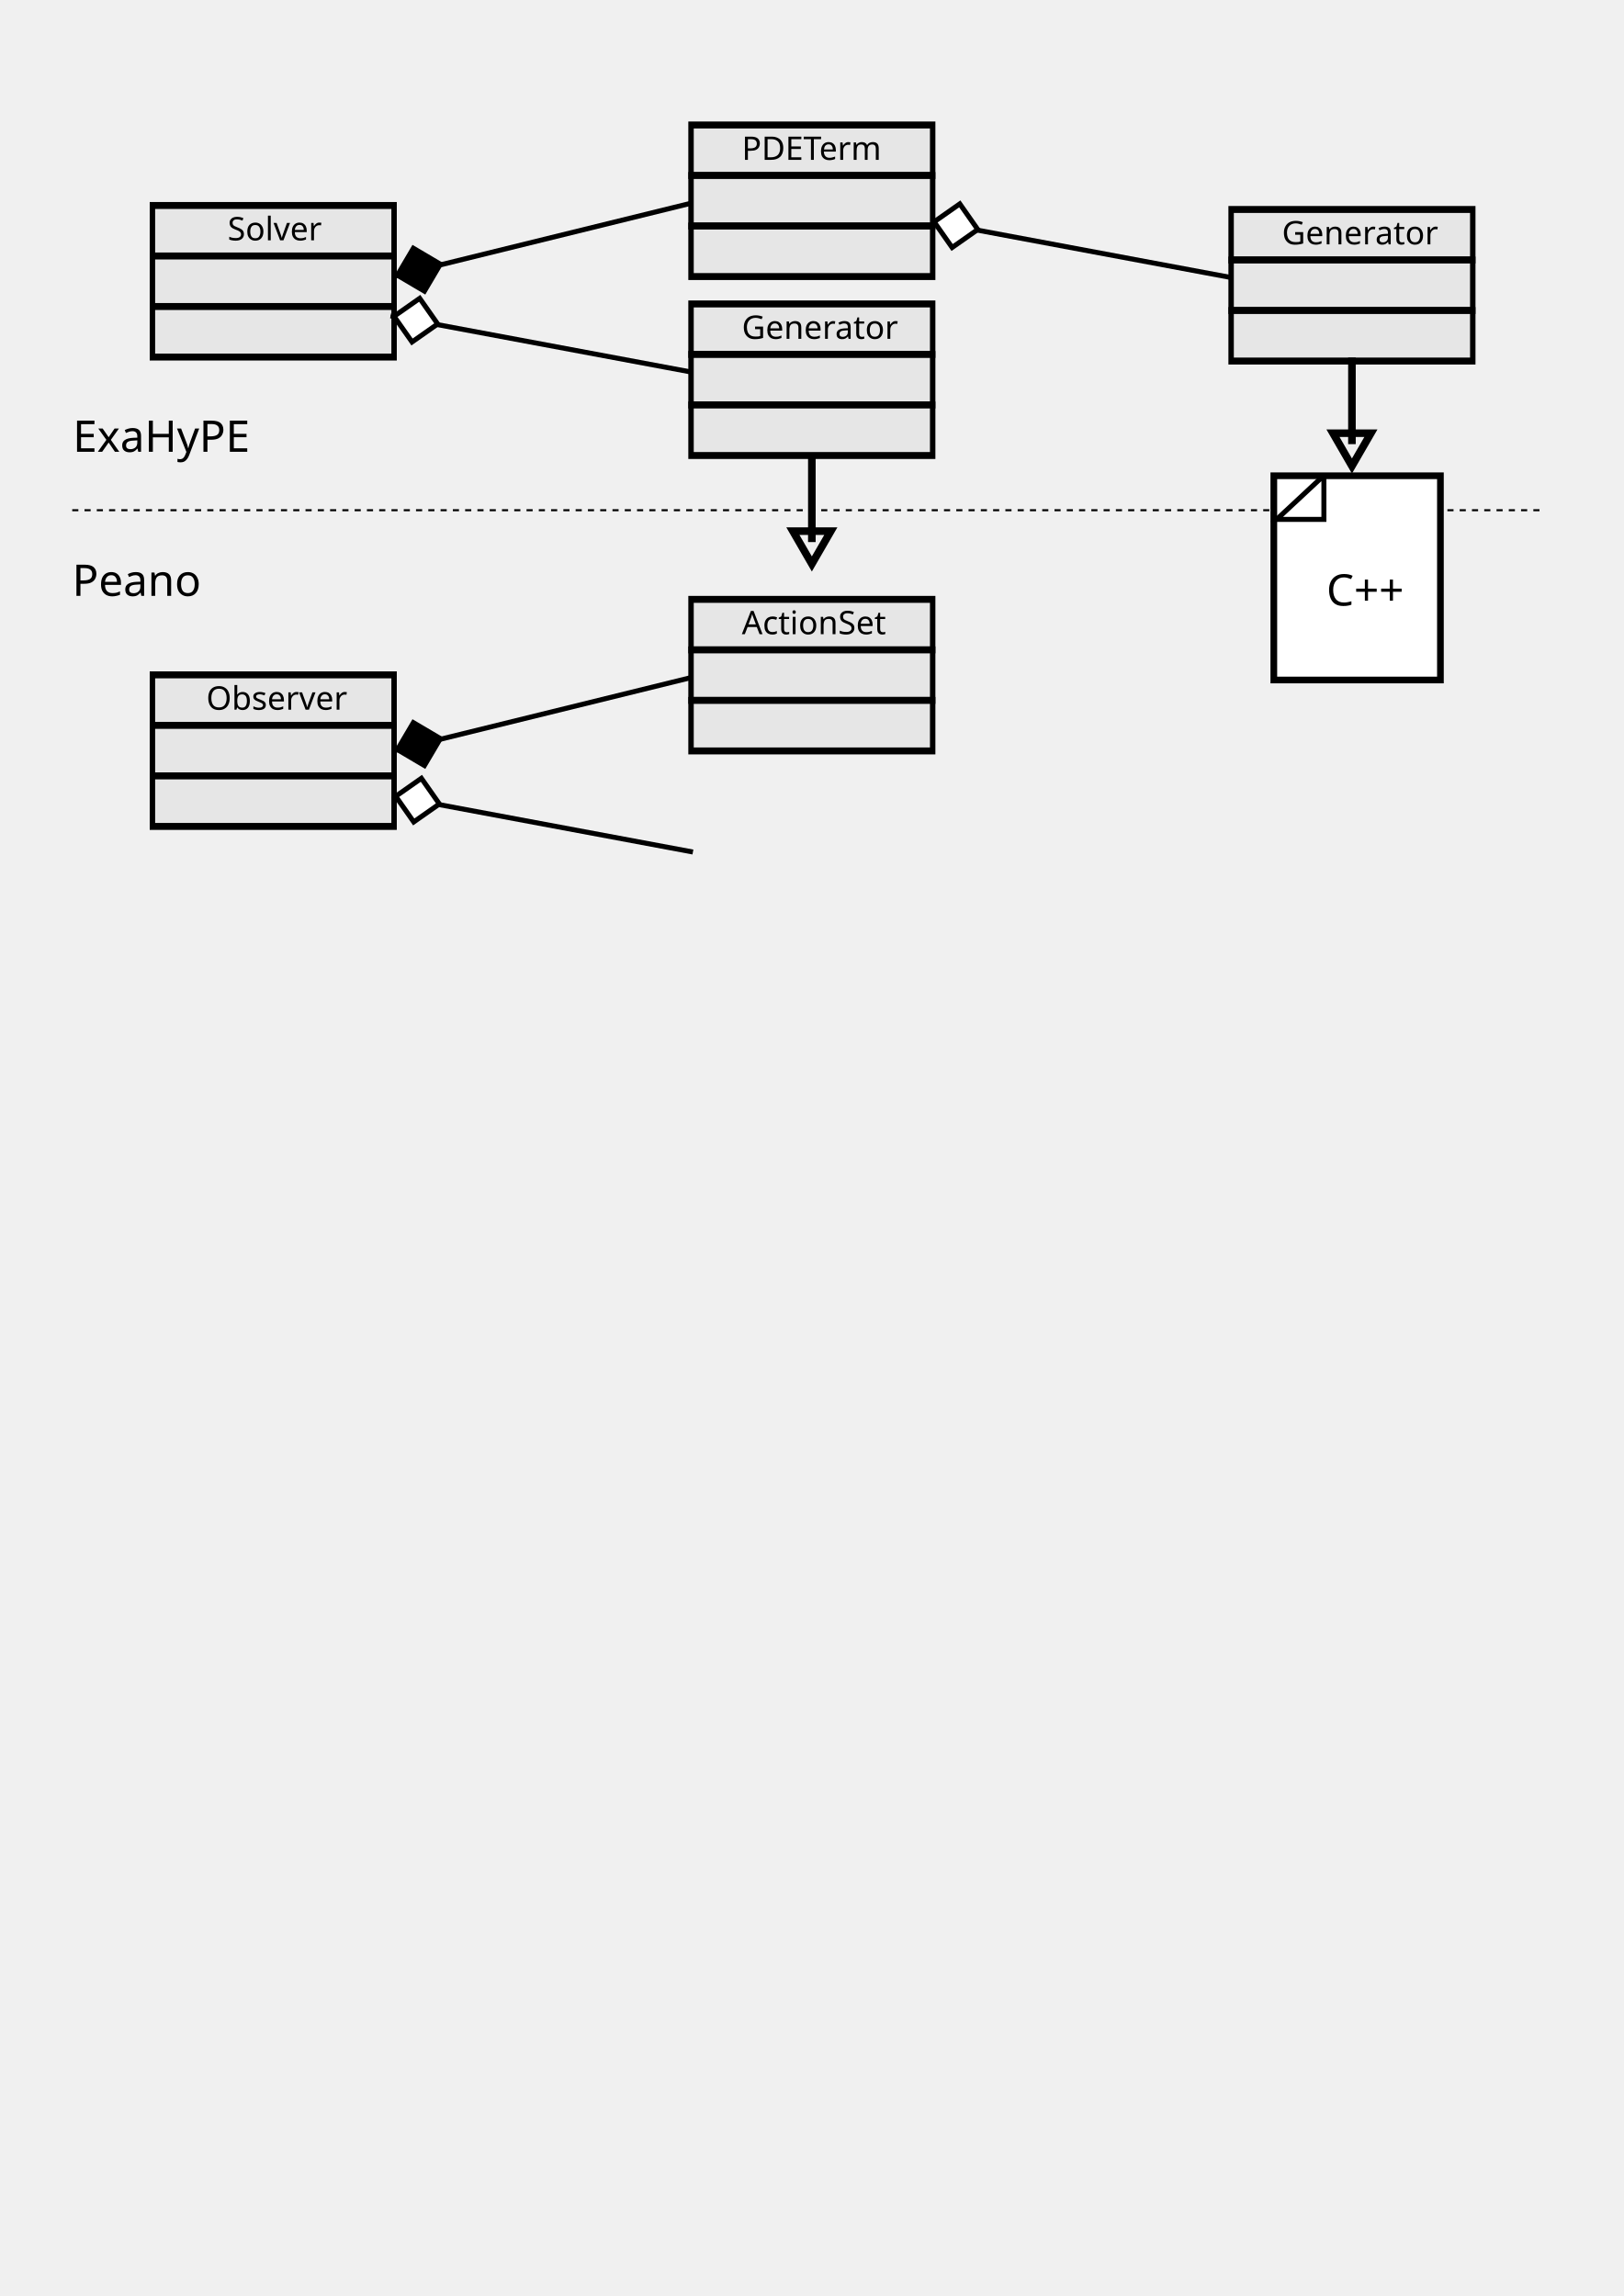
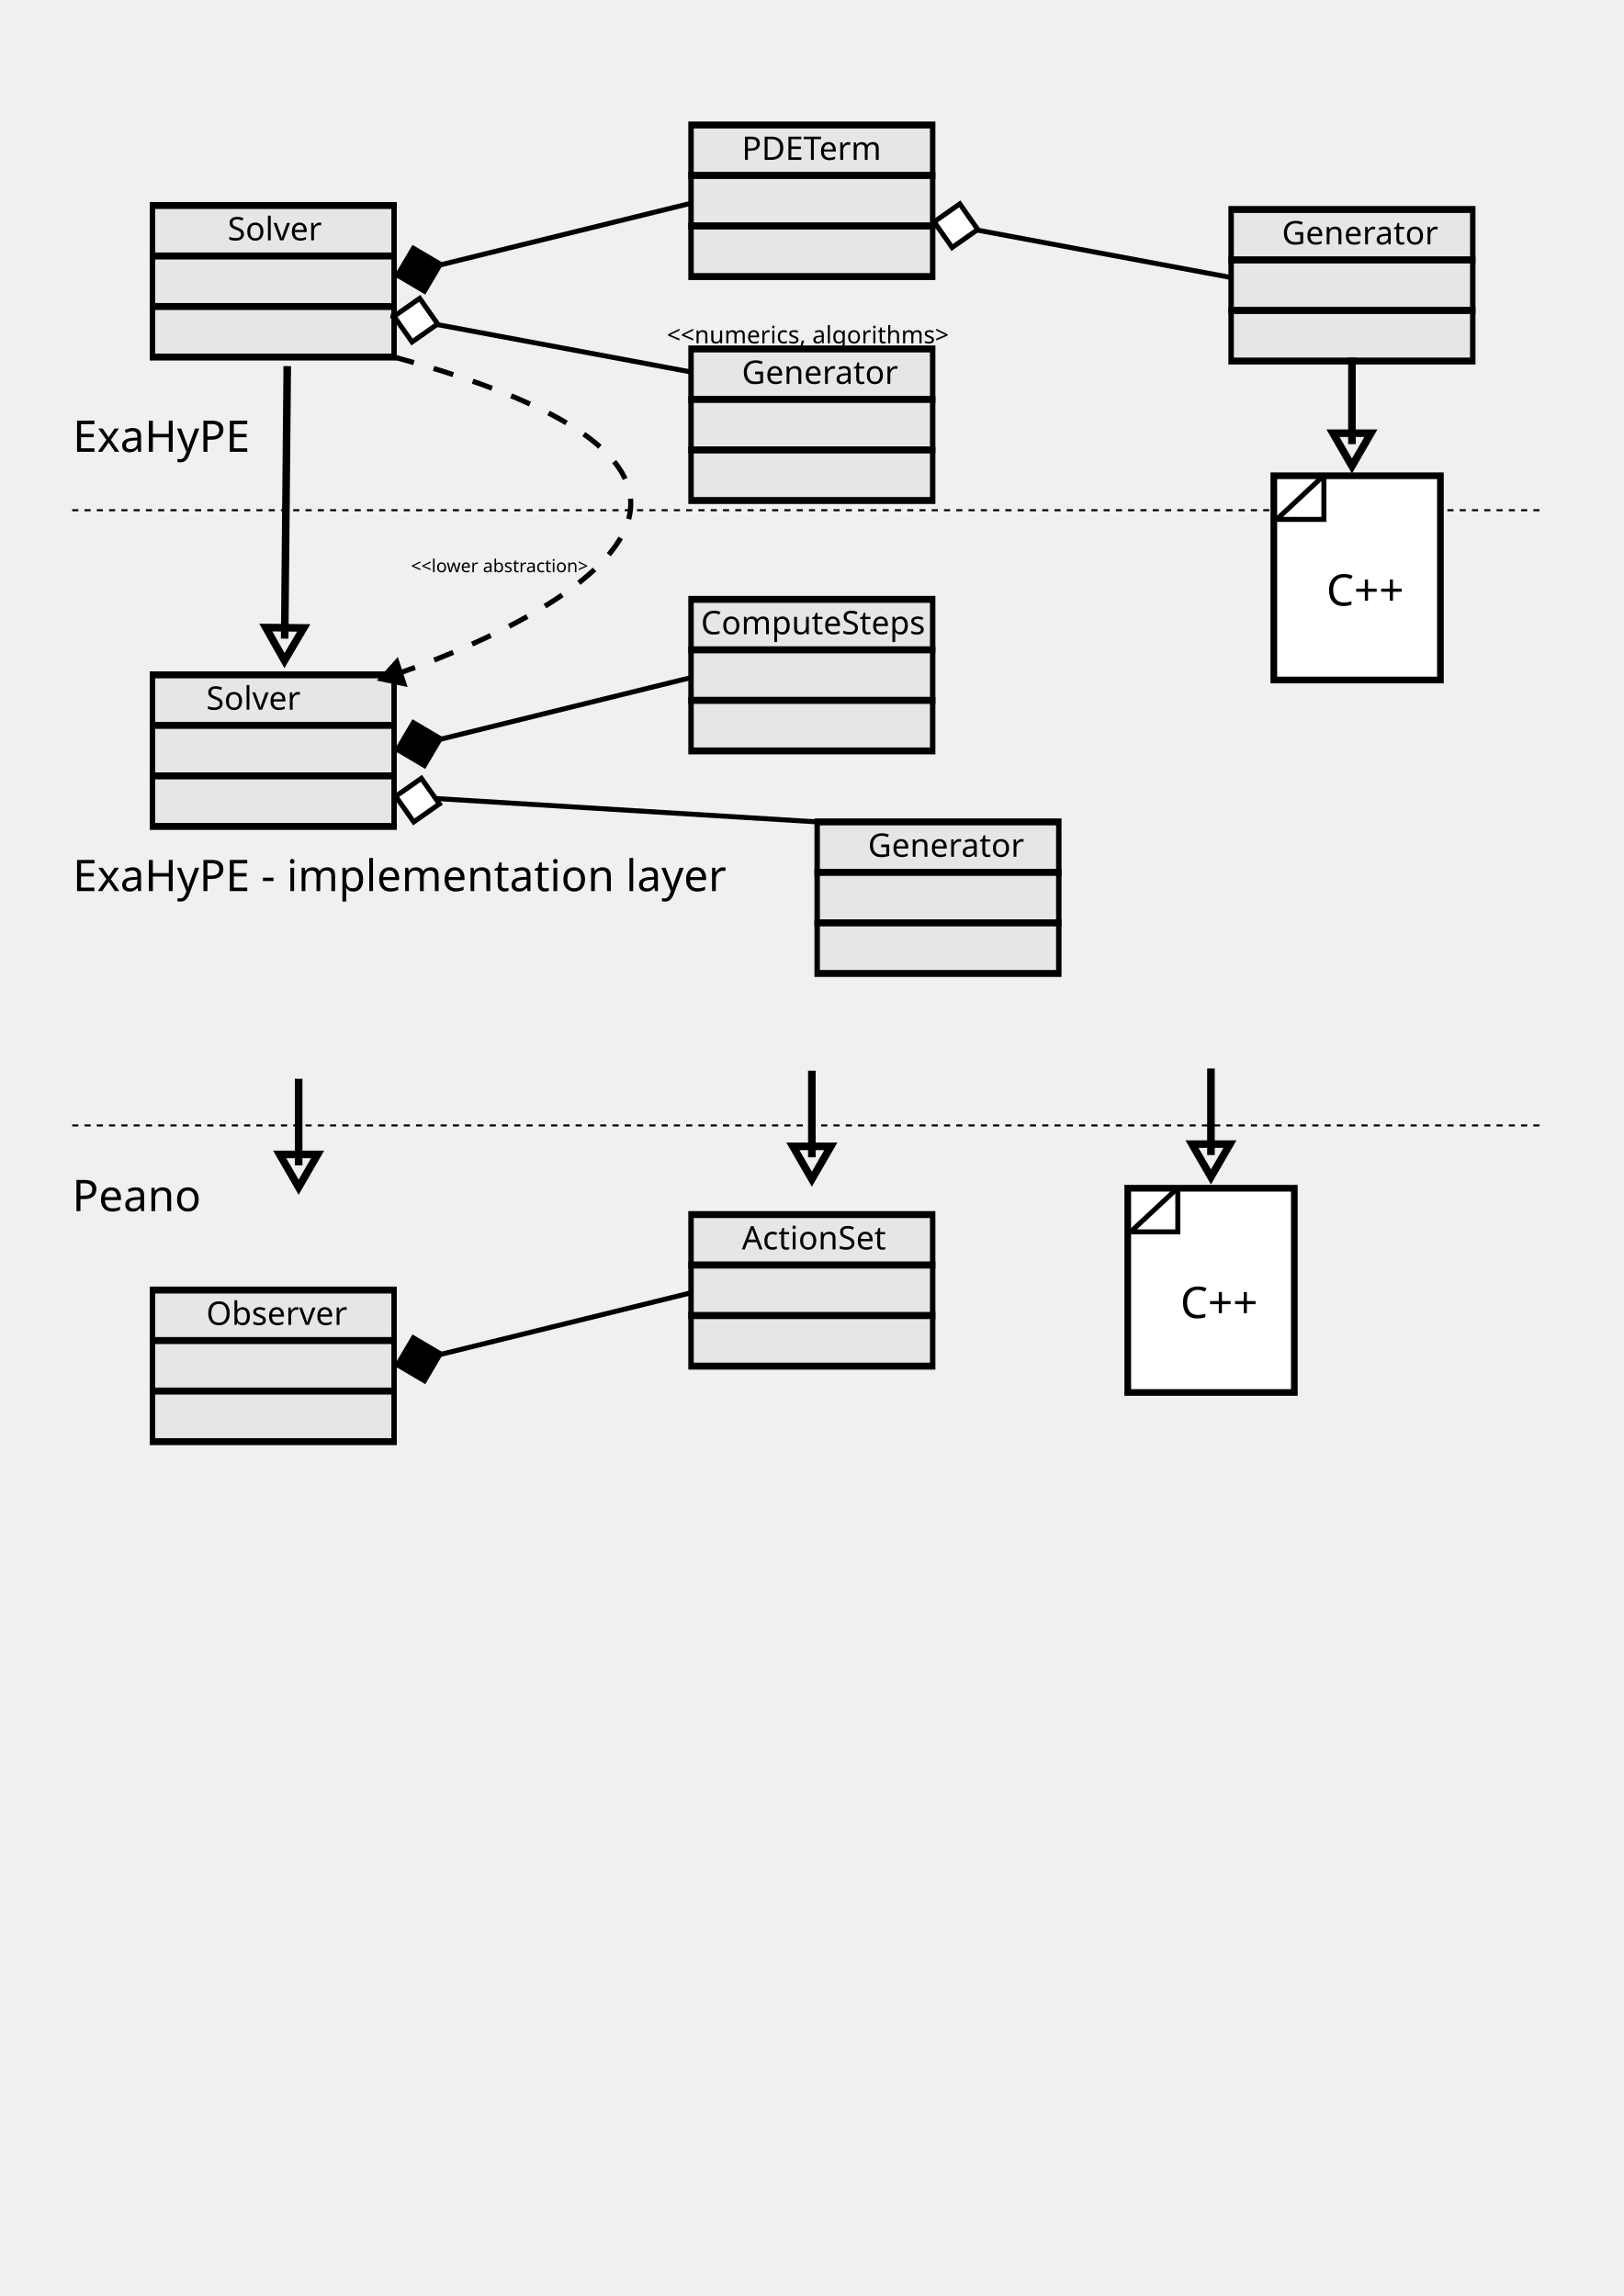
<svg xmlns="http://www.w3.org/2000/svg" width="210mm" height="297mm" viewBox="0 0 210 297" version="1.1" id="svg5">
  <defs id="defs2">
+     <marker style="overflow:visible" id="TriangleStart" refX="0" refY="0" orient="auto-start-reverse" markerWidth="5.324" markerHeight="6.155" viewBox="0 0 5.324 6.155" preserveAspectRatio="xMidYMid">
+       <path transform="scale(0.5)" style="fill:context-stroke;fill-rule:evenodd;stroke:context-stroke;stroke-width:1pt" d="M 5.77,0 -2.88,5 V -5 Z" id="path135" />
+     </marker>
    <marker style="overflow:visible" id="EmptyTriangleIn" refX="0" refY="0" orient="auto-start-reverse" markerWidth="5.824" markerHeight="6.733" viewBox="0 0 5.824 6.733" preserveAspectRatio="xMidYMid">
      <path transform="scale(0.5)" style="fill:context-fill;fill-rule:evenodd;stroke:context-stroke;stroke-width:2" d="M 5.77,0 -2.88,5 V -5 Z" id="path153" />
    </marker>
    <marker style="overflow:visible" id="EmptyTriangleIn-5" refX="0" refY="0" orient="auto-start-reverse" markerWidth="5.824" markerHeight="6.733" viewBox="0 0 5.824 6.733" preserveAspectRatio="xMidYMid">
      <path transform="scale(0.5)" style="fill:context-fill;fill-rule:evenodd;stroke:context-stroke;stroke-width:2" d="M 5.77,0 -2.88,5 V -5 Z" id="path153-5" />
+     </marker>
+     <marker style="overflow:visible" id="EmptyTriangleIn-3" refX="0" refY="0" orient="auto-start-reverse" markerWidth="5.824" markerHeight="6.733" viewBox="0 0 5.824 6.733" preserveAspectRatio="xMidYMid">
+       <path transform="scale(0.5)" style="fill:context-fill;fill-rule:evenodd;stroke:context-stroke;stroke-width:2" d="M 5.77,0 -2.88,5 V -5 Z" id="path153-6" />
+     </marker>
+     <marker style="overflow:visible" id="EmptyTriangleIn-3-1" refX="0" refY="0" orient="auto-start-reverse" markerWidth="5.824" markerHeight="6.733" viewBox="0 0 5.824 6.733" preserveAspectRatio="xMidYMid">
+       <path transform="scale(0.5)" style="fill:context-fill;fill-rule:evenodd;stroke:context-stroke;stroke-width:2" d="M 5.77,0 -2.88,5 V -5 Z" id="path153-6-2" />
+     </marker>
+     <marker style="overflow:visible" id="EmptyTriangleIn-3-3" refX="0" refY="0" orient="auto-start-reverse" markerWidth="5.824" markerHeight="6.733" viewBox="0 0 5.824 6.733" preserveAspectRatio="xMidYMid">
+       <path transform="scale(0.5)" style="fill:context-fill;fill-rule:evenodd;stroke:context-stroke;stroke-width:2" d="M 5.77,0 -2.88,5 V -5 Z" id="path153-6-1" />
    </marker>
  </defs>
  <g id="layer1">
    <g id="g2318" transform="matrix(0.745148,0,0,0.745148,0.7588759,-23.79831)">
      <g id="g505" transform="matrix(0.7847985,0,0,1.005127,5.42188,-0.4140805)">
        <rect style="fill:#e6e6e6;stroke:#000000;stroke-width:1.2;stroke-miterlimit:4.9" id="rect234" width="53.444" height="8.726" x="25.506" y="67.676" />
        <rect style="fill:#e6e6e6;stroke:#000000;stroke-width:1.2;stroke-miterlimit:4.9" id="rect234-3" width="53.444" height="8.726" x="25.506" y="76.401" />
        <rect style="fill:#e6e6e6;stroke:#000000;stroke-width:1.2;stroke-miterlimit:4.9" id="rect234-3-6" width="53.444" height="8.726" x="25.506" y="85.127" />
      </g>
      <text xml:space="preserve" style="font-size:5.644px;line-height:1.25;font-family:sans-serif;stroke-width:0.265" x="38.491" y="73.659" id="text561">
        <tspan id="tspan559" style="stroke-width:0.265" x="38.491" y="73.659">Solver</tspan>
      </text>
    </g>
    <g id="g781" transform="matrix(0.745148,0,0,0.745148,70.60942,-18.0972)">
      <g id="g505-7" transform="matrix(0.7847985,0,0,1.005127,5.164128,60.31192)">
        <rect style="fill:#e6e6e6;stroke:#000000;stroke-width:1.2;stroke-miterlimit:4.9" id="rect234-5" width="53.444" height="8.726" x="25.506" y="67.676" />
        <rect style="fill:#e6e6e6;stroke:#000000;stroke-width:1.2;stroke-miterlimit:4.9" id="rect234-3-3" width="53.444" height="8.726" x="25.506" y="76.401" />
        <rect style="fill:#e6e6e6;stroke:#000000;stroke-width:1.2;stroke-miterlimit:4.9" id="rect234-3-6-5" width="53.444" height="8.726" x="25.506" y="85.127" />
      </g>
-       <text xml:space="preserve" style="font-size:5.644px;line-height:1.25;font-family:sans-serif;stroke-width:0.265" x="34" y="134.385" id="text561-6">
-         <tspan id="tspan559-2" style="stroke-width:0.265" x="34" y="134.385">ActionSet</tspan>
+       <text xml:space="preserve" style="font-size:5.644px;line-height:1.25;font-family:sans-serif;stroke-width:0.265" x="26.898" y="134.385" id="text561-6">
+         <tspan id="tspan559-2" style="stroke-width:0.265" x="26.898" y="134.385">ComputeSteps</tspan>
      </text>
    </g>
    <g id="g789" transform="matrix(0.745148,0,0,0.745148,-46.21847,-1.038217)">
      <g id="g505-9" transform="matrix(0.7847985,0,0,1.005127,68.46619,50.52329)">
        <rect style="fill:#e6e6e6;stroke:#000000;stroke-width:1.2;stroke-miterlimit:4.9" id="rect234-1" width="53.444" height="8.726" x="25.506" y="67.676" />
        <rect style="fill:#e6e6e6;stroke:#000000;stroke-width:1.2;stroke-miterlimit:4.9" id="rect234-3-2" width="53.444" height="8.726" x="25.506" y="76.401" />
        <rect style="fill:#e6e6e6;stroke:#000000;stroke-width:1.2;stroke-miterlimit:4.9" id="rect234-3-6-7" width="53.444" height="8.726" x="25.506" y="85.127" />
      </g>
      <text xml:space="preserve" style="font-size:5.644px;line-height:1.25;font-family:sans-serif;stroke-width:0.265" x="97.831" y="124.597" id="text561-0">
-         <tspan id="tspan559-9" style="stroke-width:0.265" x="97.831" y="124.597">Observer</tspan>
+         <tspan id="tspan559-9" style="stroke-width:0.265" x="97.831" y="124.597">Solver</tspan>
      </text>
    </g>
    <path style="fill:none;stroke:#000000;stroke-width:0.645;stroke-linecap:butt;stroke-linejoin:miter;stroke-dasharray:none;stroke-opacity:1" d="M 50.968,97.099 89.382,87.647" id="path854" />
    <rect style="fill:#000000;stroke:#000000;stroke-width:0.645;stroke-miterlimit:4.9;stroke-dasharray:none" id="rect1410" width="4.051" height="4.051" x="93.554" y="53.327" transform="rotate(30.5499)" />
    <g id="g505-7-9" transform="matrix(0.584791,0,0,0.7489684,74.45746,-34.51908)">
      <rect style="fill:#e6e6e6;stroke:#000000;stroke-width:1.2;stroke-miterlimit:4.9" id="rect234-5-2" width="53.444" height="8.726" x="25.506" y="67.676" />
      <rect style="fill:#e6e6e6;stroke:#000000;stroke-width:1.2;stroke-miterlimit:4.9" id="rect234-3-3-0" width="53.444" height="8.726" x="25.506" y="76.401" />
      <rect style="fill:#e6e6e6;stroke:#000000;stroke-width:1.2;stroke-miterlimit:4.9" id="rect234-3-6-5-2" width="53.444" height="8.726" x="25.506" y="85.127" />
    </g>
    <text xml:space="preserve" style="font-size:4.206px;line-height:1.25;font-family:sans-serif;stroke-width:0.197" x="95.944" y="20.677" id="text561-6-3">
      <tspan id="tspan559-2-7" style="stroke-width:0.197" x="95.944" y="20.677">PDETerm</tspan>
    </text>
    <g id="g2586" transform="matrix(0.745148,0,0,0.745148,9.495967,-53.19338)">
-       <g id="g505-7-9-2" transform="matrix(0.7847985,0,0,1.005127,87.17931,56.12701)">
+       <g id="g505-7-9-2" transform="matrix(0.7847985,0,0,1.005127,87.17931,63.93866)">
        <rect style="fill:#e6e6e6;stroke:#000000;stroke-width:1.2;stroke-miterlimit:4.9" id="rect234-5-2-2" width="53.444" height="8.726" x="25.506" y="67.676" />
        <rect style="fill:#e6e6e6;stroke:#000000;stroke-width:1.2;stroke-miterlimit:4.9" id="rect234-3-3-0-8" width="53.444" height="8.726" x="25.506" y="76.401" />
        <rect style="fill:#e6e6e6;stroke:#000000;stroke-width:1.2;stroke-miterlimit:4.9" id="rect234-3-6-5-2-9" width="53.444" height="8.726" x="25.506" y="85.127" />
      </g>
-       <text xml:space="preserve" style="font-size:5.644px;line-height:1.25;font-family:sans-serif;stroke-width:0.265" x="116.015" y="130.2" id="text561-6-3-7">
-         <tspan id="tspan559-2-7-3" style="stroke-width:0.265" x="116.015" y="130.2">Generator</tspan>
+       <text xml:space="preserve" style="font-size:4.178px;line-height:1.25;font-family:sans-serif;stroke-width:0.196" x="103.017" y="130.986" id="text697">
+         <tspan id="tspan695" style="stroke-width:0.196" x="103.017" y="130.986">&lt;&lt;numerics, algorithms&gt;</tspan>
+       </text>
+       <text xml:space="preserve" style="font-size:3.113px;line-height:1.25;font-family:sans-serif;stroke-width:0.146" x="58.592" y="170.72" id="text697-7">
+         <tspan id="tspan695-5" style="stroke-width:0.146" x="58.592" y="170.72">&lt;&lt;lower abstraction&gt;</tspan>
+       </text>
+       <text xml:space="preserve" style="font-size:5.644px;line-height:1.25;font-family:sans-serif;stroke-width:0.265" x="116.015" y="138.012" id="text561-6-3-7">
+         <tspan id="tspan559-2-7-3" style="stroke-width:0.265" x="116.015" y="138.012">Generator</tspan>
+       </text>
+       <g id="g505-7-9-2-9" transform="matrix(0.7847985,0,0,1.005127,109.0712,146.0417)">
+         <rect style="fill:#e6e6e6;stroke:#000000;stroke-width:1.2;stroke-miterlimit:4.9" id="rect234-5-2-2-2" width="53.444" height="8.726" x="25.506" y="67.676" />
+         <rect style="fill:#e6e6e6;stroke:#000000;stroke-width:1.2;stroke-miterlimit:4.9" id="rect234-3-3-0-8-2" width="53.444" height="8.726" x="25.506" y="76.401" />
+         <rect style="fill:#e6e6e6;stroke:#000000;stroke-width:1.2;stroke-miterlimit:4.9" id="rect234-3-6-5-2-9-8" width="53.444" height="8.726" x="25.506" y="85.127" />
+       </g>
+       <text xml:space="preserve" style="font-size:5.644px;line-height:1.25;font-family:sans-serif;stroke-width:0.265" x="137.907" y="220.115" id="text561-6-3-7-3">
+         <tspan id="tspan559-2-7-3-6" style="stroke-width:0.265" x="137.907" y="220.115">Generator</tspan>
      </text>
    </g>
    <g id="g2535" transform="matrix(0.745148,0,0,0.745148,70.60942,-79.46039)">
      <g id="g2539" transform="rotate(24.4087,-11.22488,-35.06867)">
        <path style="fill:none;stroke:#000000;stroke-width:0.865;stroke-linecap:butt;stroke-linejoin:miter;stroke-dasharray:none;stroke-opacity:1" d="m 55.656,150.41 51.552,-12.685" id="path854-5-6" />
        <rect style="fill:#ffffff;stroke:#000000;stroke-width:0.865;stroke-miterlimit:4.9;stroke-dasharray:none" id="rect1410-9-1" width="5.437" height="5.437" x="124.794" y="95.355" transform="rotate(30.5499)" />
      </g>
      <g id="g2539-2" transform="rotate(24.4087,-203.6988,7.270545)">
-         <path style="fill:none;stroke:#000000;stroke-width:0.865;stroke-linecap:butt;stroke-linejoin:miter;stroke-dasharray:none;stroke-opacity:1" d="m 55.656,150.41 51.552,-12.685" id="path854-5-6-9" />
+         <path style="fill:none;stroke:#000000;stroke-width:0.865;stroke-linecap:butt;stroke-linejoin:miter;stroke-dasharray:none;stroke-opacity:1" d="M 55.656,150.41 124.683,124.052" id="path854-5-6-9" />
        <rect style="fill:#ffffff;stroke:#000000;stroke-width:0.865;stroke-miterlimit:4.9;stroke-dasharray:none" id="rect1410-9-1-3" width="5.437" height="5.437" x="124.794" y="95.355" transform="rotate(30.5499)" />
      </g>
    </g>
    <g id="g2586-8" transform="matrix(0.745148,0,0,0.745148,79.34826,-65.41295)">
      <g id="g505-7-9-2-4" transform="matrix(0.7847985,0,0,1.005127,87.17931,56.12701)">
        <rect style="fill:#e6e6e6;stroke:#000000;stroke-width:1.2;stroke-miterlimit:4.9" id="rect234-5-2-2-5" width="53.444" height="8.726" x="25.506" y="67.676" />
        <rect style="fill:#e6e6e6;stroke:#000000;stroke-width:1.2;stroke-miterlimit:4.9" id="rect234-3-3-0-8-0" width="53.444" height="8.726" x="25.506" y="76.401" />
        <rect style="fill:#e6e6e6;stroke:#000000;stroke-width:1.2;stroke-miterlimit:4.9" id="rect234-3-6-5-2-9-3" width="53.444" height="8.726" x="25.506" y="85.127" />
      </g>
      <text xml:space="preserve" style="font-size:5.644px;line-height:1.25;font-family:sans-serif;stroke-width:0.265" x="116.015" y="130.2" id="text561-6-3-7-6">
        <tspan id="tspan559-2-7-3-1" style="stroke-width:0.265" x="116.015" y="130.2">Generator</tspan>
      </text>
    </g>
    <g id="g2535-0" transform="matrix(0.745148,0,0,0.745148,140.4617,-91.67993)">
      <g id="g2539-6" transform="rotate(24.4087,-11.22488,-35.06867)">
        <path style="fill:none;stroke:#000000;stroke-width:0.865;stroke-linecap:butt;stroke-linejoin:miter;stroke-dasharray:none;stroke-opacity:1" d="m 55.656,150.41 51.552,-12.685" id="path854-5-6-3" />
        <rect style="fill:#ffffff;stroke:#000000;stroke-width:0.865;stroke-miterlimit:4.9;stroke-dasharray:none" id="rect1410-9-1-2" width="5.437" height="5.437" x="124.794" y="95.355" transform="rotate(30.5499)" />
      </g>
    </g>
    <path style="fill:none;stroke:#000000;stroke-width:0.645;stroke-linecap:butt;stroke-linejoin:miter;stroke-dasharray:none;stroke-opacity:1" d="M 50.968,35.736 89.382,26.284" id="path854-5" />
    <rect style="fill:#000000;stroke:#000000;stroke-width:0.645;stroke-miterlimit:4.9;stroke-dasharray:none" id="rect1410-9" width="4.051" height="4.051" x="62.364" y="0.482" transform="rotate(30.5499)" />
    <path style="fill:none;stroke:#000000;stroke-width:0.265px;stroke-linecap:butt;stroke-linejoin:miter;stroke-opacity:1;stroke-dasharray:0.794,0.794;stroke-dashoffset:0" d="M 9.341,65.999 H 199.776" id="path2745" />
    <text xml:space="preserve" style="font-size:5.644px;line-height:1.25;font-family:sans-serif;stroke-width:0.265" x="9.419" y="58.443" id="text2749">
      <tspan id="tspan2747" style="stroke-width:0.265" x="9.419" y="58.443">ExaHyPE</tspan>
    </text>
-     <text xml:space="preserve" style="font-size:5.644px;line-height:1.25;font-family:sans-serif;stroke-width:0.265" x="9.341" y="77.082" id="text2753">
-       <tspan id="tspan2751" style="stroke-width:0.265" x="9.341" y="77.082">Peano</tspan>
-     </text>
    <rect style="fill:#ffffff;stroke:#000000;stroke-width:0.865;stroke-miterlimit:4.9;stroke-dasharray:none;stroke-dashoffset:0" id="rect2807" width="21.547" height="26.419" x="164.748" y="61.542" />
    <path style="fill:none;stroke:#000000;stroke-width:0.647;stroke-linecap:butt;stroke-linejoin:miter;stroke-dasharray:none;stroke-opacity:1" d="m 171.225,61.499 v 5.689 0 h -6.108 l 6.108,-5.689" id="path2809" />
    <text xml:space="preserve" style="font-size:5.644px;line-height:1.25;font-family:sans-serif;stroke-width:0.265" x="171.549" y="78.33" id="text2813">
      <tspan id="tspan2811" style="stroke-width:0.265" x="171.549" y="78.33">C++</tspan>
    </text>
-     <path style="fill:none;stroke:#000000;stroke-width:0.981;stroke-linecap:butt;stroke-linejoin:miter;stroke-dasharray:none;stroke-opacity:1;marker-end:url(#EmptyTriangleIn)" d="M 105,58.922 V 70.12" id="path2884" />
+     <path style="fill:none;stroke:#000000;stroke-width:0.981;stroke-linecap:butt;stroke-linejoin:miter;stroke-dasharray:none;stroke-opacity:1;marker-end:url(#EmptyTriangleIn)" d="M 37.152,47.357 36.818,82.613" id="path2884" />
    <path style="fill:none;stroke:#000000;stroke-width:0.981;stroke-linecap:butt;stroke-linejoin:miter;stroke-dasharray:none;stroke-opacity:1;marker-end:url(#EmptyTriangleIn-5)" d="M 174.852,46.254 V 57.451" id="path2884-4" />
+     <g id="g781-7" transform="matrix(0.745148,0,0,0.745148,70.60942,61.48334)">
+       <g id="g505-7-5" transform="matrix(0.7847985,0,0,1.005127,5.164128,60.31192)">
+         <rect style="fill:#e6e6e6;stroke:#000000;stroke-width:1.2;stroke-miterlimit:4.9" id="rect234-5-3" width="53.444" height="8.726" x="25.506" y="67.676" />
+         <rect style="fill:#e6e6e6;stroke:#000000;stroke-width:1.2;stroke-miterlimit:4.9" id="rect234-3-3-5" width="53.444" height="8.726" x="25.506" y="76.401" />
+         <rect style="fill:#e6e6e6;stroke:#000000;stroke-width:1.2;stroke-miterlimit:4.9" id="rect234-3-6-5-6" width="53.444" height="8.726" x="25.506" y="85.127" />
+       </g>
+       <text xml:space="preserve" style="font-size:5.644px;line-height:1.25;font-family:sans-serif;stroke-width:0.265" x="34" y="134.385" id="text561-6-2">
+         <tspan id="tspan559-2-9" style="stroke-width:0.265" x="34" y="134.385">ActionSet</tspan>
+       </text>
+     </g>
+     <g id="g789-1" transform="matrix(0.745148,0,0,0.745148,-46.21847,78.54232)">
+       <g id="g505-9-2" transform="matrix(0.7847985,0,0,1.005127,68.46619,50.52329)">
+         <rect style="fill:#e6e6e6;stroke:#000000;stroke-width:1.2;stroke-miterlimit:4.9" id="rect234-1-7" width="53.444" height="8.726" x="25.506" y="67.676" />
+         <rect style="fill:#e6e6e6;stroke:#000000;stroke-width:1.2;stroke-miterlimit:4.9" id="rect234-3-2-0" width="53.444" height="8.726" x="25.506" y="76.401" />
+         <rect style="fill:#e6e6e6;stroke:#000000;stroke-width:1.2;stroke-miterlimit:4.9" id="rect234-3-6-7-9" width="53.444" height="8.726" x="25.506" y="85.127" />
+       </g>
+       <text xml:space="preserve" style="font-size:5.644px;line-height:1.25;font-family:sans-serif;stroke-width:0.265" x="97.831" y="124.597" id="text561-0-3">
+         <tspan id="tspan559-9-6" style="stroke-width:0.265" x="97.831" y="124.597">Observer</tspan>
+       </text>
+     </g>
+     <path style="fill:none;stroke:#000000;stroke-width:0.645;stroke-linecap:butt;stroke-linejoin:miter;stroke-dasharray:none;stroke-opacity:1" d="m 50.968,176.679 38.414,-9.452" id="path854-0" />
+     <rect style="fill:#000000;stroke:#000000;stroke-width:0.645;stroke-miterlimit:4.9;stroke-dasharray:none" id="rect1410-6" width="4.051" height="4.051" x="134.004" y="121.861" transform="rotate(30.5499)" />
+     <path style="fill:none;stroke:#000000;stroke-width:0.265px;stroke-linecap:butt;stroke-linejoin:miter;stroke-dasharray:0.794, 0.794;stroke-dashoffset:0;stroke-opacity:1" d="M 9.341,145.58 H 199.776" id="path2745-2" />
+     <text xml:space="preserve" style="font-size:5.644px;line-height:1.25;font-family:sans-serif;stroke-width:0.265" x="9.419" y="115.269" id="text2749-6">
+       <tspan id="tspan2747-1" style="stroke-width:0.265" x="9.419" y="115.269">ExaHyPE - implementation layer</tspan>
+     </text>
+     <text xml:space="preserve" style="font-size:5.644px;line-height:1.25;font-family:sans-serif;stroke-width:0.265" x="9.341" y="156.662" id="text2753-8">
+       <tspan id="tspan2751-7" style="stroke-width:0.265" x="9.341" y="156.662">Peano</tspan>
+     </text>
+     <g id="g2266" transform="translate(-18.8936,12.58249)">
+       <rect style="fill:#ffffff;stroke:#000000;stroke-width:0.865;stroke-miterlimit:4.9;stroke-dasharray:none;stroke-dashoffset:0" id="rect2807-9" width="21.547" height="26.419" x="164.748" y="141.123" />
+       <path style="fill:none;stroke:#000000;stroke-width:0.647;stroke-linecap:butt;stroke-linejoin:miter;stroke-dasharray:none;stroke-opacity:1" d="m 171.225,141.079 v 5.689 0 h -6.108 l 6.108,-5.689" id="path2809-2" />
+       <text xml:space="preserve" style="font-size:5.644px;line-height:1.25;font-family:sans-serif;stroke-width:0.265" x="171.549" y="157.91" id="text2813-0">
+         <tspan id="tspan2811-2" style="stroke-width:0.265" x="171.549" y="157.91">C++</tspan>
+       </text>
+     </g>
+     <path style="fill:none;stroke:#000000;stroke-width:0.981;stroke-linecap:butt;stroke-linejoin:miter;stroke-dasharray:none;stroke-opacity:1;marker-end:url(#EmptyTriangleIn-3)" d="m 105,138.503 v 11.197" id="path2884-3" />
+     <path style="fill:none;stroke:#000000;stroke-width:0.981;stroke-linecap:butt;stroke-linejoin:miter;stroke-dasharray:none;stroke-opacity:1;marker-end:url(#EmptyTriangleIn-3-1)" d="m 38.625,139.548 v 11.197" id="path2884-3-9" />
+     <path style="fill:none;stroke:#000000;stroke-width:0.981;stroke-linecap:butt;stroke-linejoin:miter;stroke-dasharray:none;stroke-opacity:1;marker-end:url(#EmptyTriangleIn-3-3)" d="m 156.618,138.213 v 11.197" id="path2884-3-94" />
+     <path style="fill:none;stroke:#000000;stroke-width:0.665;stroke-linecap:butt;stroke-linejoin:miter;stroke-opacity:1;stroke-dasharray:2.66, 2.66;stroke-dashoffset:0;marker-end:url(#TriangleStart)" d="m 50.968,46.186 c 68.751,18.666 0.245,41.03 3e-6,41.11" id="path1501" />
  </g>
</svg>
